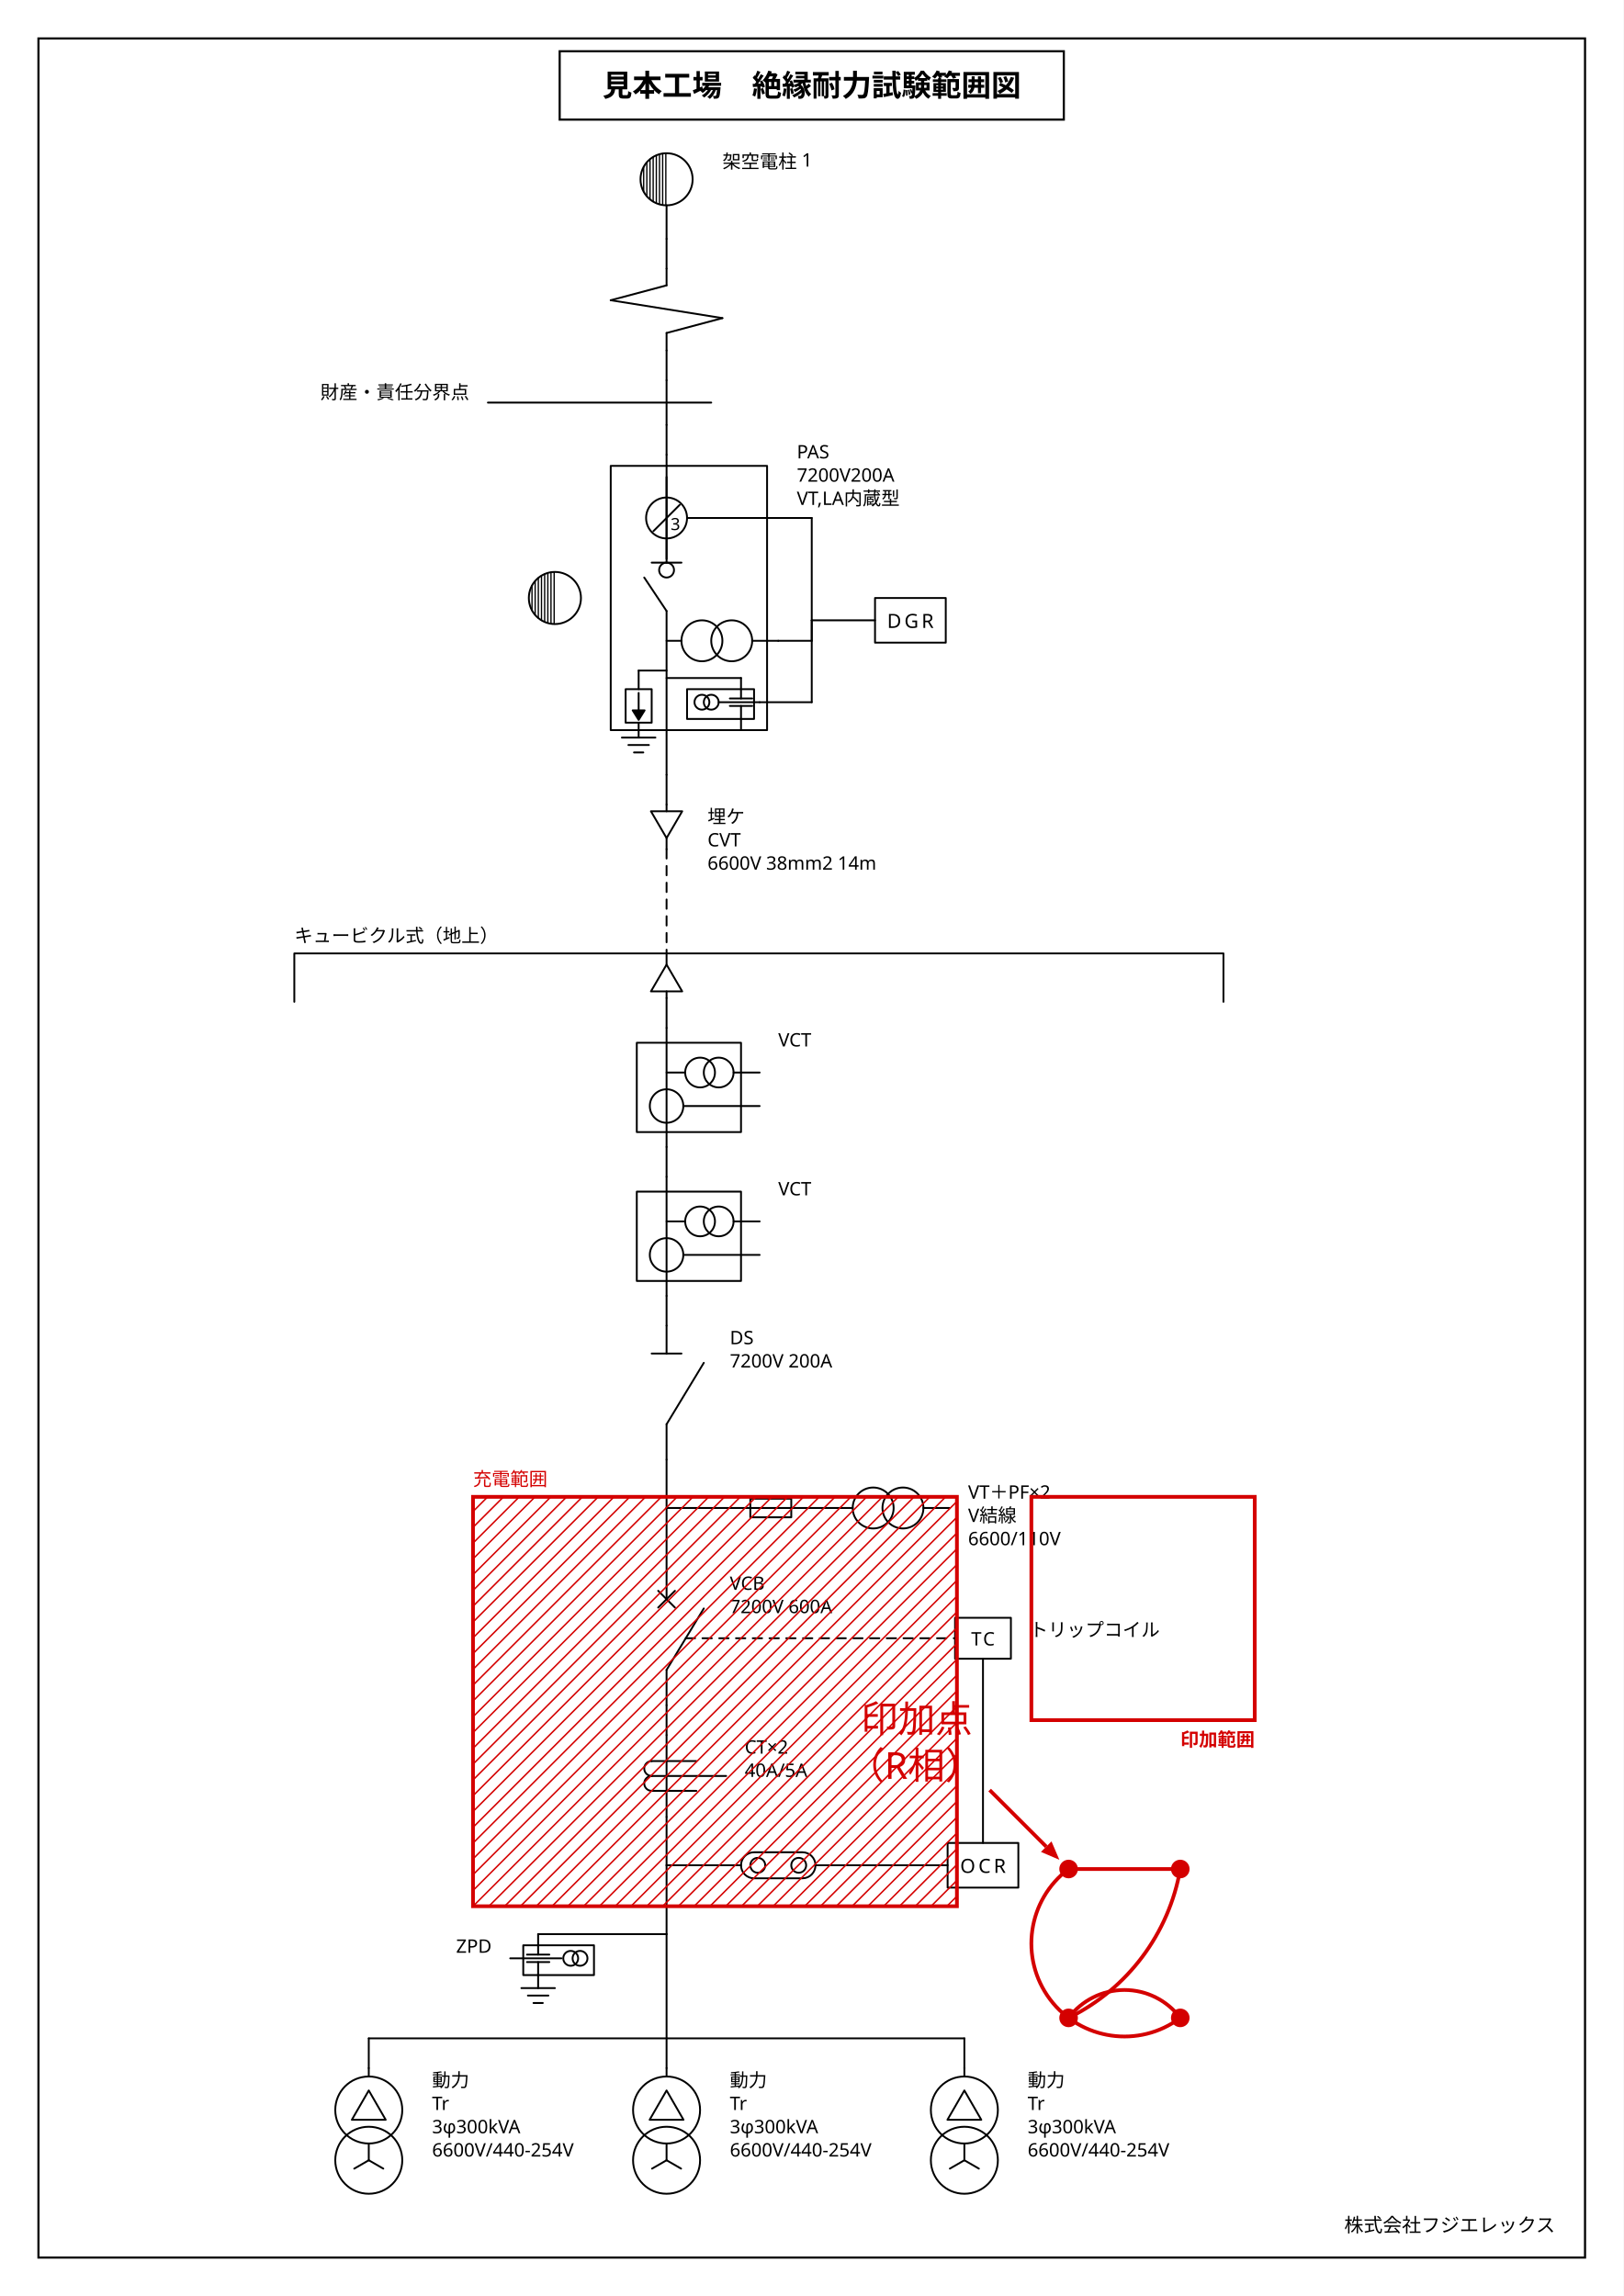
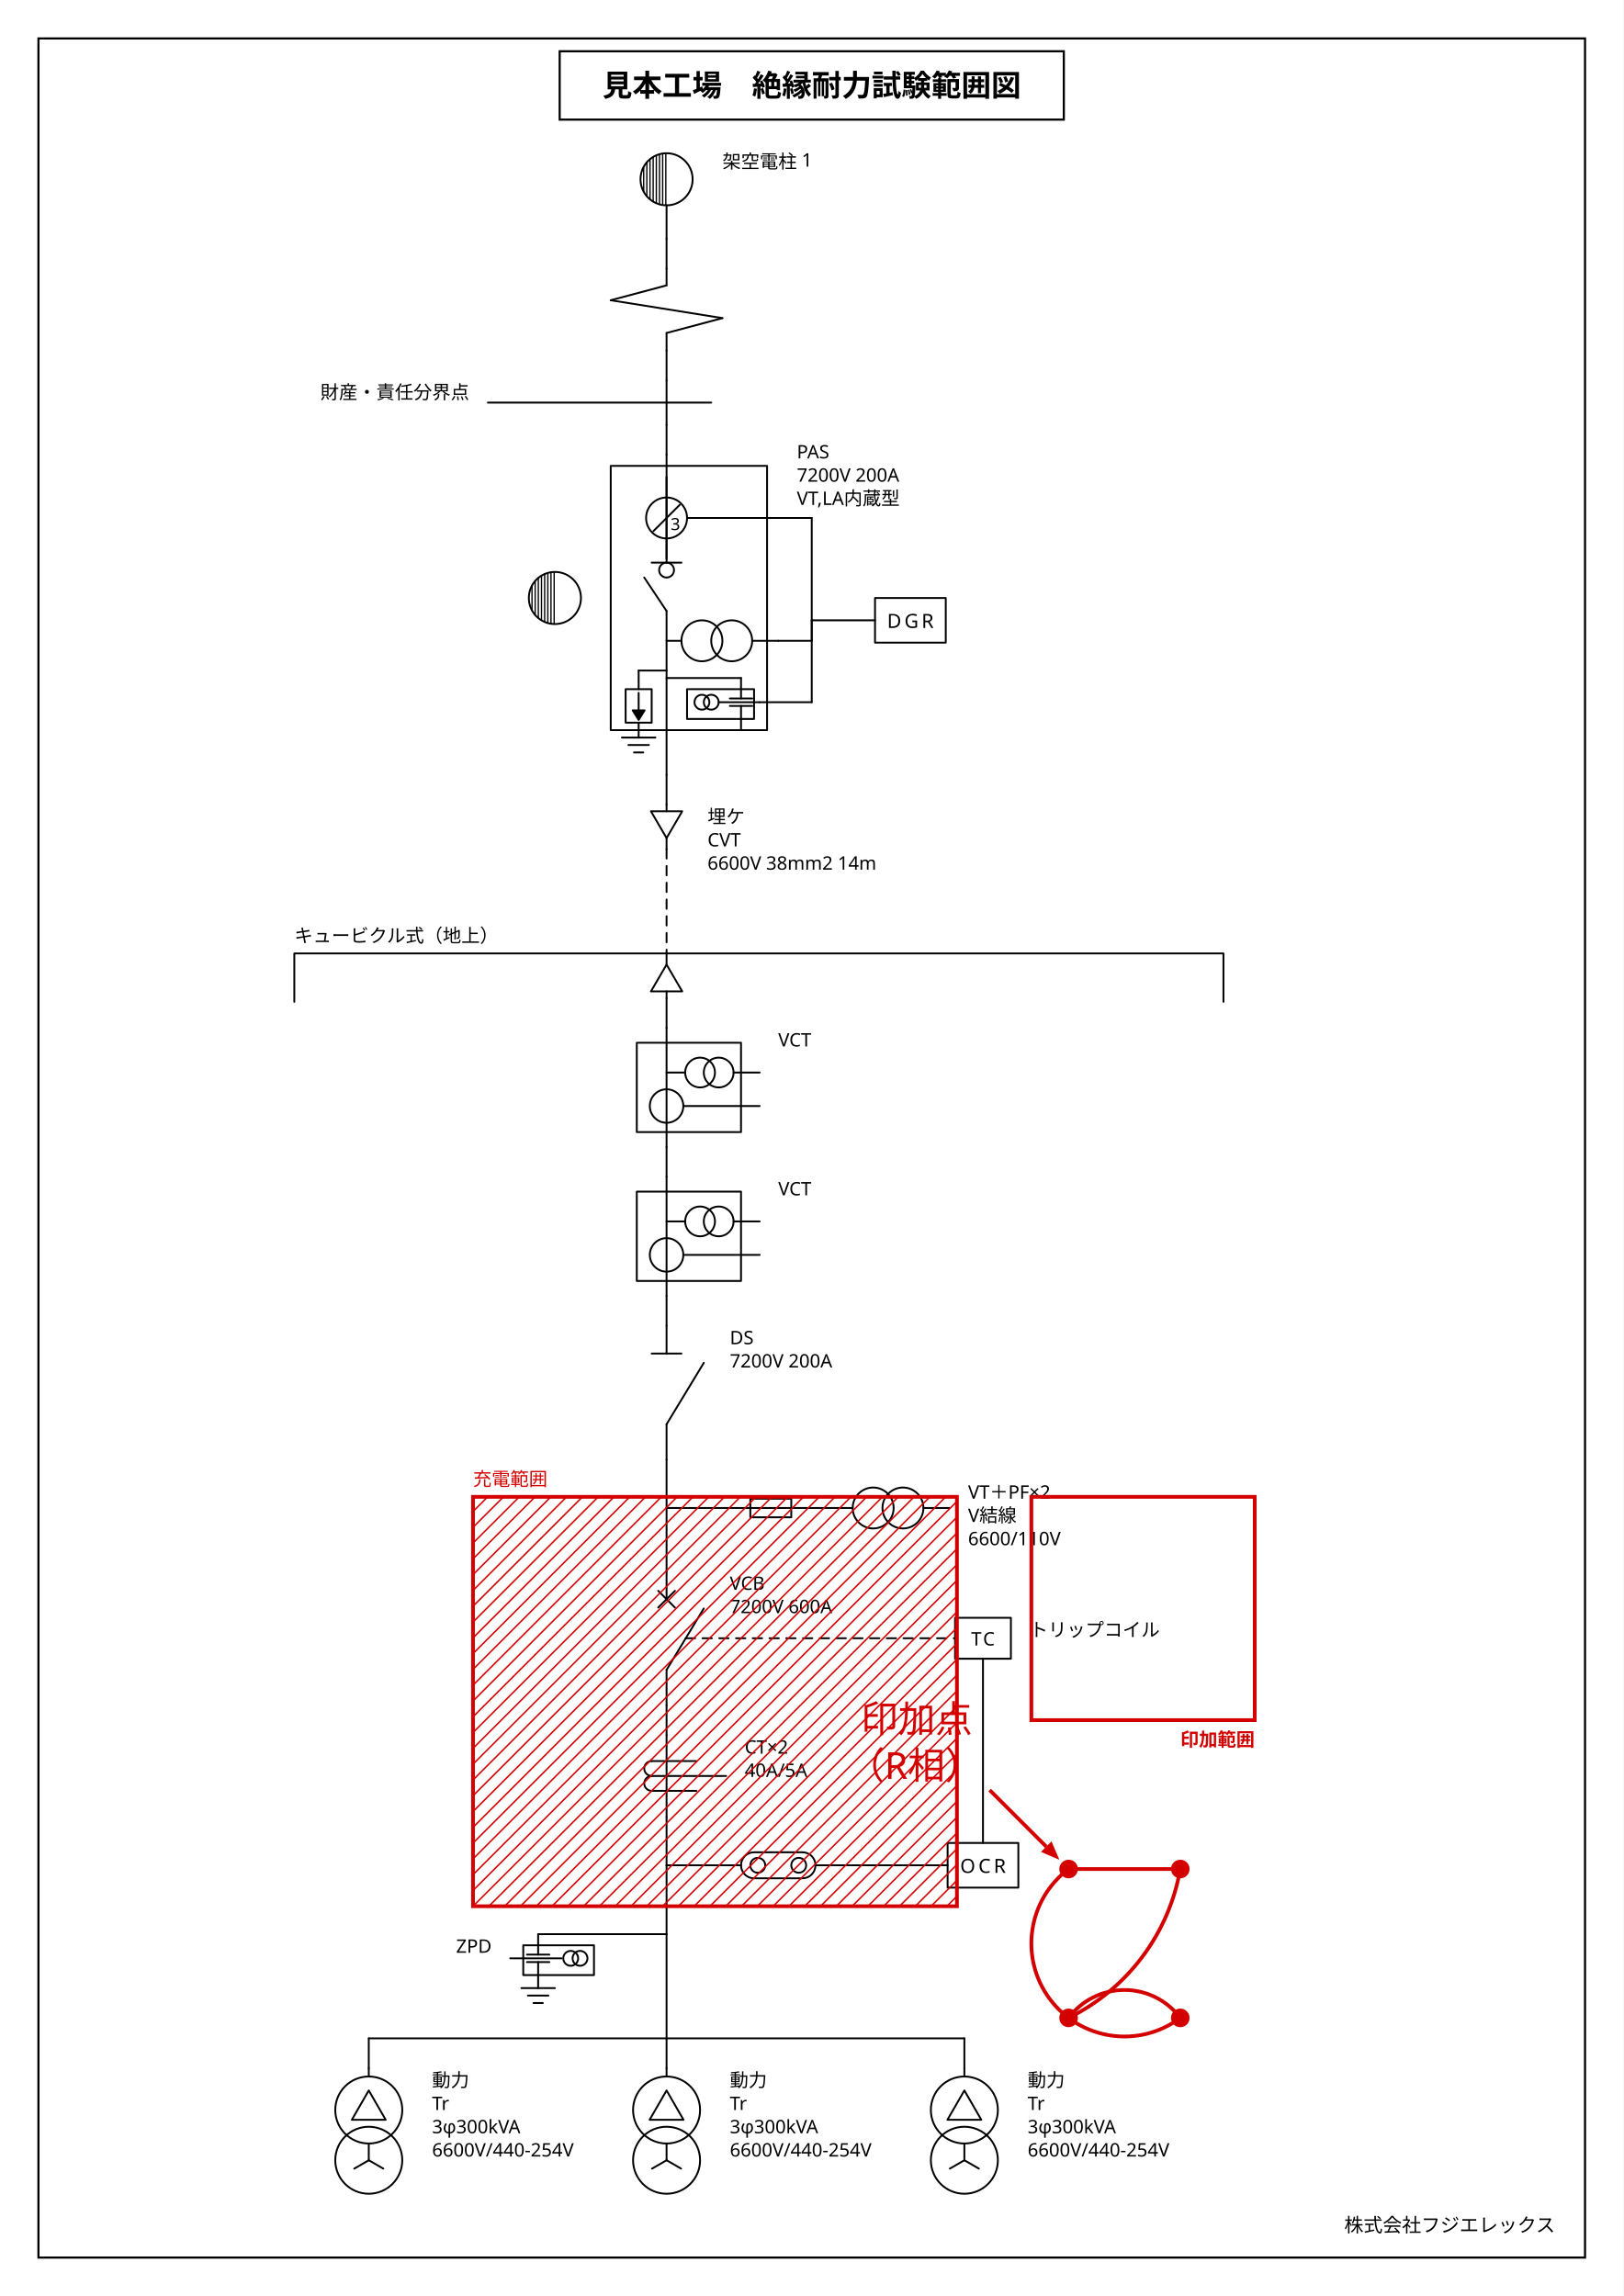
<svg xmlns="http://www.w3.org/2000/svg" viewBox="0 0 760 1075" width="760" height="1075">
  <rect x="0" y="0" width="760" height="1075" fill="#fff" />
  <g stroke="#000" fill="none">
    <rect x="18" y="18" width="724" height="1039" stroke-width="1" />
    <rect x="262" y="24" width="236" height="32" stroke-width="1" />
  </g>
  <text x="380" y="45" font-size="14" font-weight="700" text-anchor="middle" font-family="IPAGothic, 'IPAゴシック', 'Noto Sans JP', 'Hiragino Kaku Gothic ProN', 'Yu Gothic', sans-serif" fill="#000">見本工場　絶縁耐力試験範囲図</text>
  <text x="728" y="1045" font-size="9" text-anchor="end" font-family="IPAGothic, 'IPAゴシック', 'Noto Sans JP', 'Hiragino Kaku Gothic ProN', 'Yu Gothic', sans-serif" fill="#000">株式会社フジエレックス</text>
  <g transform="translate(312.04 70) scale(0.8713)">
    <g stroke="#000" fill="none" stroke-linecap="round" stroke-linejoin="round" color="#000">
      <path d="M -200 432 L 299.2 432 M -200 432 L -200 458 M 299.2 432 L 299.2 458" fill="none" stroke-width="1" />
      <text x="-200" y="426" font-size="10" font-family="IPAGothic, 'IPAゴシック', 'Noto Sans JP', 'Hiragino Kaku Gothic ProN', 'Yu Gothic', sans-serif" fill="currentColor" stroke="none">キュービクル式（地上）</text>
      <line x1="0" y1="48" x2="0" y2="64" stroke-width="1" />
      <line x1="0" y1="108" x2="0" y2="124" stroke-width="1" />
      <line x1="0" y1="148" x2="0" y2="164" stroke-width="1" />
      <line x1="0" y1="280" x2="-15" y2="280" stroke-width="1" />
      <line x1="0" y1="284" x2="40" y2="284" stroke-width="1" />
      <line x1="32" y1="198" x2="78" y2="198" stroke-width="1" />
      <line x1="78" y1="198" x2="78" y2="253" stroke-width="1" />
      <line x1="60" y1="264" x2="78" y2="264" stroke-width="1" />
      <line x1="78" y1="264" x2="78" y2="253" stroke-width="1" />
      <line x1="50" y1="297" x2="78" y2="297" stroke-width="1" />
      <line x1="78" y1="297" x2="78" y2="253" stroke-width="1" />
      <line x1="78" y1="253" x2="112" y2="253" stroke-width="1" />
      <line x1="0" y1="336" x2="0" y2="352" stroke-width="1" />
      <line x1="0" y1="376" x2="0" y2="432" stroke-width="1" stroke-dasharray="5 4" />
      <line x1="0" y1="456" x2="0" y2="472" stroke-width="1" />
      <line x1="0" y1="536" x2="0" y2="552" stroke-width="1" />
      <line x1="0" y1="616" x2="0" y2="632" stroke-width="1" />
      <line x1="0" y1="704" x2="0" y2="730" stroke-width="1" />
      <line x1="0" y1="730" x2="34" y2="730" stroke-width="1" />
      <line x1="78" y1="730" x2="92" y2="730" stroke-width="1" />
      <line x1="0" y1="730" x2="0" y2="764" stroke-width="1" />
      <line x1="0" y1="836" x2="0" y2="852" stroke-width="1" />
      <line x1="0" y1="896" x2="0" y2="922" stroke-width="1" />
      <line x1="0" y1="922" x2="34" y2="922" stroke-width="1" />
      <line x1="86" y1="922" x2="151" y2="922" stroke-width="1" />
      <line x1="10.303" y1="800" x2="155" y2="800" stroke-width="1" stroke-dasharray="5 4" />
      <line x1="170" y1="811" x2="170" y2="910" stroke-width="1" />
      <line x1="0" y1="922" x2="0" y2="959" stroke-width="1" />
      <line x1="0" y1="959" x2="-69" y2="959" stroke-width="1" />
      <line x1="0" y1="959" x2="0" y2="1015" stroke-width="1" />
      <line x1="-160" y1="1015" x2="160" y2="1015" stroke-width="1" />
      <line x1="-160" y1="1015" x2="-160" y2="1031" stroke-width="1" />
      <line x1="0" y1="1015" x2="0" y2="1031" stroke-width="1" />
      <line x1="160" y1="1015" x2="160" y2="1031" stroke-width="1" />
      <text x="-104" y="718" font-size="10" text-anchor="start" font-family="IPAGothic, 'IPAゴシック', 'Noto Sans JP', 'Hiragino Kaku Gothic ProN', 'Yu Gothic', sans-serif" fill="#d40000" stroke="none">
        <tspan x="-104" dy="0">充電範囲</tspan>
      </text>
      <text x="316" y="858" font-size="10" text-anchor="end" font-weight="700" font-family="IPAGothic, 'IPAゴシック', 'Noto Sans JP', 'Hiragino Kaku Gothic ProN', 'Yu Gothic', sans-serif" fill="#d40000" stroke="none">
        <tspan x="316" dy="0">印加範囲</tspan>
      </text>
      <text x="169.57" y="850.57" font-size="20" text-anchor="end" font-family="IPAGothic, 'IPAゴシック', 'Noto Sans JP', 'Hiragino Kaku Gothic ProN', 'Yu Gothic', sans-serif" fill="#d40000" stroke="none">
        <tspan x="169.57" dy="0">印加点</tspan>
        <tspan x="169.57" dy="25">（R相）</tspan>
      </text>
      <g transform="translate(-16 0)">
        <circle cx="16" cy="16" r="14" fill="none" stroke-width="1" />
        <line x1="3.7" y1="9.313" x2="3.7" y2="22.687" stroke-width="0.7" />
        <line x1="5.4" y1="6.855" x2="5.4" y2="25.145" stroke-width="0.7" />
        <line x1="7.1" y1="5.193" x2="7.1" y2="26.807" stroke-width="0.7" />
        <line x1="8.8" y1="3.993" x2="8.8" y2="28.007" stroke-width="0.7" />
        <line x1="10.5" y1="3.126" x2="10.5" y2="28.874" stroke-width="0.7" />
        <line x1="12.2" y1="2.526" x2="12.2" y2="29.474" stroke-width="0.7" />
        <line x1="13.9" y1="2.158" x2="13.9" y2="29.842" stroke-width="0.7" />
        <line x1="15.6" y1="2.006" x2="15.6" y2="29.994" stroke-width="0.7" />
        <line x1="16" y1="30" x2="16" y2="48" stroke-width="1" />
      </g>
      <text x="30" y="10" font-size="10" text-anchor="start" font-family="IPAGothic, 'IPAゴシック', 'Noto Sans JP', 'Hiragino Kaku Gothic ProN', 'Yu Gothic', sans-serif" fill="currentColor" stroke="none">
        <tspan x="30" dy="0">架空電柱 1</tspan>
      </text>
      <g transform="translate(-30 64)">
        <line x1="30" y1="0" x2="30" y2="9" stroke-width="1" />
        <line x1="30" y1="9" x2="0" y2="17" stroke-width="1" />
        <line x1="0" y1="17" x2="60" y2="26.6" stroke-width="1" />
        <line x1="60" y1="26.6" x2="30" y2="34.6" stroke-width="1" />
        <line x1="30" y1="34.6" x2="30" y2="44" stroke-width="1" />
      </g>
      <g transform="translate(-96 124)">
        <line x1="96" y1="0" x2="96" y2="24" stroke-width="1" />
        <line x1="0" y1="12" x2="120" y2="12" stroke-width="1" />
      </g>
      <text x="-106" y="134" font-size="10" text-anchor="end" font-family="IPAGothic, 'IPAゴシック', 'Noto Sans JP', 'Hiragino Kaku Gothic ProN', 'Yu Gothic', sans-serif" fill="currentColor" stroke="none">
        <tspan x="-106" dy="0">財産・責任分界点</tspan>
      </text>
      <g transform="translate(-36 164)">
        <line x1="36" y1="0" x2="36" y2="6" stroke-width="1" />
        <rect x="6" y="6" width="84" height="142" fill="none" stroke-width="1" />
        <line x1="36" y1="6" x2="36" y2="58" stroke-width="1" />
        <line x1="28" y1="58" x2="44" y2="58" stroke-width="1" />
        <circle cx="36" cy="62" r="4" fill="none" stroke-width="1" />
        <line x1="36" y1="84" x2="24" y2="66" stroke-width="1" />
        <line x1="36" y1="84" x2="36" y2="172" stroke-width="1" />
      </g>
      <text x="70" y="166" font-size="10" text-anchor="start" font-family="IPAGothic, 'IPAゴシック', 'Noto Sans JP', 'Hiragino Kaku Gothic ProN', 'Yu Gothic', sans-serif" fill="currentColor" stroke="none">
        <tspan x="70" dy="0">PAS</tspan>
-         <tspan x="70" dy="12.5">7200V200A</tspan>
+         <tspan x="70" dy="12.5">7200V 200A</tspan>
        <tspan x="70" dy="12.5">VT,LA内蔵型</tspan>
      </text>
      <g transform="translate(-76 225)">
        <circle cx="16" cy="16" r="14" fill="none" stroke-width="1" />
        <line x1="3.7" y1="9.313" x2="3.7" y2="22.687" stroke-width="0.7" />
        <line x1="5.4" y1="6.855" x2="5.4" y2="25.145" stroke-width="0.7" />
        <line x1="7.1" y1="5.193" x2="7.1" y2="26.807" stroke-width="0.7" />
        <line x1="8.8" y1="3.993" x2="8.8" y2="28.007" stroke-width="0.7" />
        <line x1="10.5" y1="3.126" x2="10.5" y2="28.874" stroke-width="0.7" />
        <line x1="12.2" y1="2.526" x2="12.2" y2="29.474" stroke-width="0.7" />
        <line x1="13.9" y1="2.158" x2="13.9" y2="29.842" stroke-width="0.7" />
        <line x1="15.6" y1="2.006" x2="15.6" y2="29.994" stroke-width="0.7" />
      </g>
      <g transform="translate(-20 176)">
        <line x1="20" y1="0" x2="20" y2="44" stroke-width="1" />
        <circle cx="20" cy="22" r="11" fill="none" stroke-width="1" />
        <line x1="12.929" y1="29.071" x2="27.071" y2="14.929" stroke-width="1" />
        <text x="24.75" y="25" font-size="9" text-anchor="middle" dominant-baseline="central" font-family="IPAGothic, 'IPAゴシック', 'Noto Sans JP', 'Hiragino Kaku Gothic ProN', 'Yu Gothic', sans-serif" fill="currentColor" stroke="none">3</text>
        <line x1="31" y1="22" x2="52" y2="22" stroke-width="1" />
      </g>
      <g transform="translate(0 249)">
        <line x1="0" y1="15" x2="8" y2="15" stroke-width="1" />
        <circle cx="19" cy="15" r="11" fill="none" stroke-width="1" />
        <circle cx="35" cy="15" r="11" fill="none" stroke-width="1" />
        <line x1="46" y1="15" x2="60" y2="15" stroke-width="1" />
      </g>
      <g transform="translate(-35 280)">
        <line x1="20" y1="0" x2="20" y2="10" stroke-width="1" />
        <rect x="13" y="10" width="14" height="18" fill="none" stroke-width="1" />
        <line x1="20" y1="12" x2="20" y2="23" stroke-width="1" />
        <polygon points="16.8,21.38 20,26.5 23.2,21.38" fill="currentColor" stroke-width="1" />
        <line x1="20" y1="28" x2="20" y2="36" stroke-width="1" />
        <line x1="11" y1="36" x2="29" y2="36" stroke-width="1" />
        <line x1="14.5" y1="40" x2="25.5" y2="40" stroke-width="1" />
        <line x1="17.5" y1="44" x2="22.5" y2="44" stroke-width="1" />
      </g>
      <g transform="translate(10 284)">
        <line x1="30" y1="0" x2="30" y2="11" stroke-width="1" />
        <rect x="1" y="6" width="36" height="16" fill="none" stroke-width="1" />
        <line x1="24" y1="11" x2="36" y2="11" stroke-width="1" />
        <line x1="24" y1="15" x2="36" y2="15" stroke-width="1" />
        <line x1="30" y1="15" x2="30" y2="28" stroke-width="1" />
        <line x1="18" y1="13" x2="40" y2="13" stroke-width="1" />
        <circle cx="9" cy="13" r="4" fill="none" stroke-width="1" />
        <circle cx="14" cy="13" r="4" fill="none" stroke-width="1" />
      </g>
      <g transform="translate(112 241)">
        <rect x="0" y="0" width="38" height="24" fill="none" stroke-width="1" />
        <text x="19" y="12" font-size="10.5" text-anchor="middle" dominant-baseline="central" font-family="IPAGothic, 'IPAゴシック', 'Noto Sans JP', 'Hiragino Kaku Gothic ProN', 'Yu Gothic', sans-serif" letter-spacing="1.6" fill="currentColor" stroke="none">DGR</text>
      </g>
      <g transform="translate(-12 352)">
        <line x1="12" y1="0" x2="12" y2="3.6" stroke-width="1" />
        <polygon points="3.6,3.6 20.4,3.6 12,18" fill="none" stroke-width="1" />
        <line x1="12" y1="18" x2="12" y2="24" stroke-width="1" />
      </g>
      <text x="22" y="362" font-size="10" text-anchor="start" font-family="IPAGothic, 'IPAゴシック', 'Noto Sans JP', 'Hiragino Kaku Gothic ProN', 'Yu Gothic', sans-serif" fill="currentColor" stroke="none">
        <tspan x="22" dy="0">埋ケ</tspan>
        <tspan x="22" dy="12.5">CVT</tspan>
        <tspan x="22" dy="12.5">6600V 38mm2 14m</tspan>
      </text>
      <g transform="translate(-12 432) rotate(180 12 12)">
        <line x1="12" y1="0" x2="12" y2="3.6" stroke-width="1" />
        <polygon points="3.6,3.6 20.4,3.6 12,18" fill="none" stroke-width="1" />
        <line x1="12" y1="18" x2="12" y2="24" stroke-width="1" />
      </g>
      <g transform="translate(-22 472)">
        <line x1="22" y1="0" x2="22" y2="64" stroke-width="1" />
        <rect x="6" y="8" width="56" height="48" fill="none" stroke-width="1" />
        <line x1="22" y1="24" x2="32" y2="24" stroke-width="1" />
        <circle cx="40" cy="24" r="8" fill="none" stroke-width="1" />
        <circle cx="50" cy="24" r="8" fill="none" stroke-width="1" />
        <line x1="58" y1="24" x2="72" y2="24" stroke-width="1" />
        <circle cx="22" cy="42" r="9" fill="none" stroke-width="1" />
        <line x1="31" y1="42" x2="72" y2="42" stroke-width="1" />
      </g>
      <text x="60" y="482" font-size="10" text-anchor="start" font-family="IPAGothic, 'IPAゴシック', 'Noto Sans JP', 'Hiragino Kaku Gothic ProN', 'Yu Gothic', sans-serif" fill="currentColor" stroke="none">
        <tspan x="60" dy="0">VCT</tspan>
      </text>
      <g transform="translate(-22 552)">
        <line x1="22" y1="0" x2="22" y2="64" stroke-width="1" />
        <rect x="6" y="8" width="56" height="48" fill="none" stroke-width="1" />
        <line x1="22" y1="24" x2="32" y2="24" stroke-width="1" />
        <circle cx="40" cy="24" r="8" fill="none" stroke-width="1" />
        <circle cx="50" cy="24" r="8" fill="none" stroke-width="1" />
        <line x1="58" y1="24" x2="72" y2="24" stroke-width="1" />
        <circle cx="22" cy="42" r="9" fill="none" stroke-width="1" />
        <line x1="31" y1="42" x2="72" y2="42" stroke-width="1" />
      </g>
      <text x="60" y="562" font-size="10" text-anchor="start" font-family="IPAGothic, 'IPAゴシック', 'Noto Sans JP', 'Hiragino Kaku Gothic ProN', 'Yu Gothic', sans-serif" fill="currentColor" stroke="none">
        <tspan x="60" dy="0">VCT</tspan>
      </text>
      <g transform="translate(-24 632)">
        <line x1="24" y1="0" x2="24" y2="15" stroke-width="1" />
        <line x1="16" y1="15" x2="32" y2="15" stroke-width="1" />
        <line x1="24" y1="53" x2="44" y2="20" stroke-width="1" />
        <line x1="24" y1="53" x2="24" y2="72" stroke-width="1" />
      </g>
      <text x="34" y="642" font-size="10" text-anchor="start" font-family="IPAGothic, 'IPAゴシック', 'Noto Sans JP', 'Hiragino Kaku Gothic ProN', 'Yu Gothic', sans-serif" fill="currentColor" stroke="none">
        <tspan x="34" dy="0">DS</tspan>
        <tspan x="34" dy="12.5">7200V 200A</tspan>
      </text>
      <g transform="translate(36 708) rotate(-90 20 22)">
        <line x1="20" y1="0" x2="20" y2="44" stroke-width="1" />
        <rect x="15" y="11" width="10" height="22" fill="none" stroke-width="1" />
      </g>
      <g transform="translate(92 715)">
        <line x1="0" y1="15" x2="8" y2="15" stroke-width="1" />
        <circle cx="19" cy="15" r="11" fill="none" stroke-width="1" />
        <circle cx="35" cy="15" r="11" fill="none" stroke-width="1" />
        <line x1="46" y1="15" x2="60" y2="15" stroke-width="1" />
      </g>
      <text x="162" y="725" font-size="10" text-anchor="start" font-family="IPAGothic, 'IPAゴシック', 'Noto Sans JP', 'Hiragino Kaku Gothic ProN', 'Yu Gothic', sans-serif" fill="currentColor" stroke="none">
        <tspan x="162" dy="0">VT＋PF×2</tspan>
        <tspan x="162" dy="12.5">V結線</tspan>
        <tspan x="162" dy="12.5">6600/110V</tspan>
      </text>
      <g transform="translate(-24 764)">
        <line x1="24" y1="0" x2="24" y2="15" stroke-width="1" />
        <line x1="19.5" y1="10.5" x2="28.5" y2="19.5" stroke-width="1" />
        <line x1="28.5" y1="10.5" x2="19.5" y2="19.5" stroke-width="1" />
        <line x1="24" y1="53" x2="44" y2="20" stroke-width="1" />
        <line x1="24" y1="53" x2="24" y2="72" stroke-width="1" />
      </g>
      <text x="34" y="774" font-size="10" text-anchor="start" font-family="IPAGothic, 'IPAゴシック', 'Noto Sans JP', 'Hiragino Kaku Gothic ProN', 'Yu Gothic', sans-serif" fill="currentColor" stroke="none">
        <tspan x="34" dy="0">VCB</tspan>
        <tspan x="34" dy="12.5">7200V 600A</tspan>
      </text>
      <g transform="translate(-24 852)">
        <line x1="24" y1="0" x2="24" y2="44" stroke-width="1" />
        <line x1="16" y1="14" x2="40" y2="14" stroke-width="1" />
        <line x1="16" y1="30" x2="40" y2="30" stroke-width="1" />
        <line x1="16" y1="22" x2="56" y2="22" stroke-width="1" />
        <path d="M 16 14 A 4 4 0 0 0 16 22" fill="none" stroke-width="1" />
        <path d="M 16 22 A 4 4 0 0 0 16 30" fill="none" stroke-width="1" />
      </g>
      <text x="42" y="862" font-size="10" text-anchor="start" font-family="IPAGothic, 'IPAゴシック', 'Noto Sans JP', 'Hiragino Kaku Gothic ProN', 'Yu Gothic', sans-serif" fill="currentColor" stroke="none">
        <tspan x="42" dy="0">CT×2</tspan>
        <tspan x="42" dy="12.5">40A/5A</tspan>
      </text>
      <g transform="translate(34 911)">
        <line x1="0" y1="11" x2="6" y2="11" stroke-width="1" />
        <rect x="6" y="4" width="40" height="14" rx="7" fill="none" stroke-width="1" />
        <circle cx="15" cy="11" r="4" fill="none" stroke-width="1" />
        <circle cx="37" cy="11" r="4" fill="none" stroke-width="1" />
        <line x1="46" y1="11" x2="52" y2="11" stroke-width="1" />
      </g>
      <g transform="translate(151 910)">
        <rect x="0" y="0" width="38" height="24" fill="none" stroke-width="1" />
        <text x="19" y="12" font-size="10.5" text-anchor="middle" dominant-baseline="central" font-family="IPAGothic, 'IPAゴシック', 'Noto Sans JP', 'Hiragino Kaku Gothic ProN', 'Yu Gothic', sans-serif" letter-spacing="1.6" fill="currentColor" stroke="none">OCR</text>
      </g>
      <g transform="translate(155 789)">
        <rect x="0" y="0" width="30" height="22" fill="none" stroke-width="1" />
        <text x="15" y="11" font-size="10" text-anchor="middle" dominant-baseline="central" font-family="IPAGothic, 'IPAゴシック', 'Noto Sans JP', 'Hiragino Kaku Gothic ProN', 'Yu Gothic', sans-serif" letter-spacing="1" fill="currentColor" stroke="none">TC</text>
      </g>
      <text x="195" y="799" font-size="10" text-anchor="start" font-family="IPAGothic, 'IPAゴシック', 'Noto Sans JP', 'Hiragino Kaku Gothic ProN', 'Yu Gothic', sans-serif" fill="currentColor" stroke="none">
        <tspan x="195" dy="0">トリップコイル</tspan>
      </text>
      <g transform="translate(-84 959)">
        <line x1="15" y1="0" x2="15" y2="11" stroke-width="1" />
        <rect x="7" y="6" width="38" height="16" fill="none" stroke-width="1" />
        <line x1="9" y1="11" x2="21" y2="11" stroke-width="1" />
        <line x1="9" y1="15" x2="21" y2="15" stroke-width="1" />
        <line x1="15" y1="15" x2="15" y2="29" stroke-width="1" />
        <line x1="6" y1="29" x2="24" y2="29" stroke-width="1" />
        <line x1="9.5" y1="33" x2="20.5" y2="33" stroke-width="1" />
        <line x1="12.5" y1="37" x2="17.5" y2="37" stroke-width="1" />
        <line x1="0" y1="13" x2="27.5" y2="13" stroke-width="1" />
        <circle cx="32.5" cy="13" r="4" fill="none" stroke-width="1" />
        <circle cx="37.5" cy="13" r="4" fill="none" stroke-width="1" />
      </g>
      <text x="-94" y="969" font-size="10" text-anchor="end" font-family="IPAGothic, 'IPAゴシック', 'Noto Sans JP', 'Hiragino Kaku Gothic ProN', 'Yu Gothic', sans-serif" fill="currentColor" stroke="none">
        <tspan x="-94" dy="0">ZPD</tspan>
      </text>
      <g transform="translate(-184 1031)">
        <line x1="24" y1="0" x2="24" y2="4.5" stroke-width="1" />
        <circle cx="24" cy="22.5" r="18" fill="none" stroke-width="1" />
        <circle cx="24" cy="49.5" r="18" fill="none" stroke-width="1" />
        <polygon points="24,12 33.093,27.75 14.907,27.75" fill="none" stroke-width="1" />
        <line x1="24" y1="49.5" x2="24" y2="40.5" stroke-width="1" />
        <line x1="24" y1="49.5" x2="31.794" y2="54" stroke-width="1" />
        <line x1="24" y1="49.5" x2="16.206" y2="54" stroke-width="1" />
      </g>
      <text x="-126" y="1041" font-size="10" text-anchor="start" font-family="IPAGothic, 'IPAゴシック', 'Noto Sans JP', 'Hiragino Kaku Gothic ProN', 'Yu Gothic', sans-serif" fill="currentColor" stroke="none">
        <tspan x="-126" dy="0">動力</tspan>
        <tspan x="-126" dy="12.5">Tr</tspan>
        <tspan x="-126" dy="12.5">3φ300kVA</tspan>
        <tspan x="-126" dy="12.5">6600V/440-254V</tspan>
      </text>
      <g transform="translate(-24 1031)">
        <line x1="24" y1="0" x2="24" y2="4.5" stroke-width="1" />
        <circle cx="24" cy="22.5" r="18" fill="none" stroke-width="1" />
        <circle cx="24" cy="49.5" r="18" fill="none" stroke-width="1" />
        <polygon points="24,12 33.093,27.75 14.907,27.75" fill="none" stroke-width="1" />
        <line x1="24" y1="49.5" x2="24" y2="40.5" stroke-width="1" />
        <line x1="24" y1="49.5" x2="31.794" y2="54" stroke-width="1" />
        <line x1="24" y1="49.5" x2="16.206" y2="54" stroke-width="1" />
      </g>
      <text x="34" y="1041" font-size="10" text-anchor="start" font-family="IPAGothic, 'IPAゴシック', 'Noto Sans JP', 'Hiragino Kaku Gothic ProN', 'Yu Gothic', sans-serif" fill="currentColor" stroke="none">
        <tspan x="34" dy="0">動力</tspan>
        <tspan x="34" dy="12.5">Tr</tspan>
        <tspan x="34" dy="12.5">3φ300kVA</tspan>
        <tspan x="34" dy="12.5">6600V/440-254V</tspan>
      </text>
      <g transform="translate(136 1031)">
        <line x1="24" y1="0" x2="24" y2="4.5" stroke-width="1" />
        <circle cx="24" cy="22.5" r="18" fill="none" stroke-width="1" />
        <circle cx="24" cy="49.5" r="18" fill="none" stroke-width="1" />
        <polygon points="24,12 33.093,27.75 14.907,27.75" fill="none" stroke-width="1" />
        <line x1="24" y1="49.5" x2="24" y2="40.5" stroke-width="1" />
        <line x1="24" y1="49.5" x2="31.794" y2="54" stroke-width="1" />
        <line x1="24" y1="49.5" x2="16.206" y2="54" stroke-width="1" />
      </g>
      <text x="194" y="1041" font-size="10" text-anchor="start" font-family="IPAGothic, 'IPAゴシック', 'Noto Sans JP', 'Hiragino Kaku Gothic ProN', 'Yu Gothic', sans-serif" fill="currentColor" stroke="none">
        <tspan x="194" dy="0">動力</tspan>
        <tspan x="194" dy="12.5">Tr</tspan>
        <tspan x="194" dy="12.5">3φ300kVA</tspan>
        <tspan x="194" dy="12.5">6600V/440-254V</tspan>
      </text>
      <rect x="-104" y="724" width="260" height="220" fill="none" stroke="#d40000" stroke-width="2" stroke-linejoin="miter" />
      <path d="M -104 731.91 L -96.09 724 M -104 740.4 L -87.6 724 M -104 748.88 L -79.12 724 M -104 757.37 L -70.63 724 M -104 765.85 L -62.15 724 M -104 774.34 L -53.66 724 M -104 782.82 L -45.18 724 M -104 791.31 L -36.69 724 M -104 799.79 L -28.21 724 M -104 808.28 L -19.72 724 M -104 816.76 L -11.24 724 M -104 825.25 L -2.75 724 M -104 833.73 L 5.73 724 M -104 842.22 L 14.22 724 M -104 850.7 L 22.7 724 M -104 859.19 L 31.19 724 M -104 867.68 L 39.68 724 M -104 876.16 L 48.16 724 M -104 884.65 L 56.65 724 M -104 893.13 L 65.13 724 M -104 901.62 L 73.62 724 M -104 910.1 L 82.1 724 M -104 918.59 L 90.59 724 M -104 927.07 L 99.07 724 M -104 935.56 L 107.56 724 M -103.96 944 L 116.04 724 M -95.47 944 L 124.53 724 M -86.99 944 L 133.01 724 M -78.5 944 L 141.5 724 M -70.02 944 L 149.98 724 M -61.53 944 L 156 726.47 M -53.05 944 L 156 734.95 M -44.56 944 L 156 743.44 M -36.07 944 L 156 751.93 M -27.59 944 L 156 760.41 M -19.1 944 L 156 768.9 M -10.62 944 L 156 777.38 M -2.13 944 L 156 785.87 M 6.35 944 L 156 794.35 M 14.84 944 L 156 802.84 M 23.32 944 L 156 811.32 M 31.81 944 L 156 819.81 M 40.29 944 L 156 828.29 M 48.78 944 L 156 836.78 M 57.26 944 L 156 845.26 M 65.75 944 L 156 853.75 M 74.23 944 L 156 862.23 M 82.72 944 L 156 870.72 M 91.2 944 L 156 879.2 M 99.69 944 L 156 887.69 M 108.17 944 L 156 896.17 M 116.66 944 L 156 904.66 M 125.15 944 L 156 913.15 M 133.63 944 L 156 921.63 M 142.12 944 L 156 930.12 M 150.6 944 L 156 938.6" fill="none" stroke="#d40000" stroke-width="0.8" stroke-linecap="butt" />
      <rect x="196" y="724" width="120" height="120" fill="none" stroke="#d40000" stroke-width="2" stroke-linejoin="miter" />
      <path d="M 216 924 L 276 924" fill="none" stroke="#d40000" stroke-width="2" stroke-linecap="round" />
      <path d="M 276 924 A 110.17 110.17 0 0 1 216 1004" fill="none" stroke="#d40000" stroke-width="2" stroke-linecap="round" />
      <path d="M 216 1004 A 37.5 37.5 0 0 1 276 1004" fill="none" stroke="#d40000" stroke-width="2" stroke-linecap="round" />
      <path d="M 216 924 A 50 50 0 0 0 276 1004" fill="none" stroke="#d40000" stroke-width="2" stroke-linecap="round" />
      <circle cx="216" cy="924" r="5" fill="#d40000" stroke="none" />
      <circle cx="276" cy="924" r="5" fill="#d40000" stroke="none" />
      <circle cx="216" cy="1004" r="5" fill="#d40000" stroke="none" />
      <circle cx="276" cy="1004" r="5" fill="#d40000" stroke="none" />
      <line x1="173.57" y1="881.57" x2="203.98" y2="911.98" stroke="#d40000" stroke-width="2" stroke-linecap="butt" />
      <polygon points="211.05,919.05 206.81,909.15 201.15,914.81" fill="#d40000" stroke="none" />
    </g>
  </g>
</svg>
